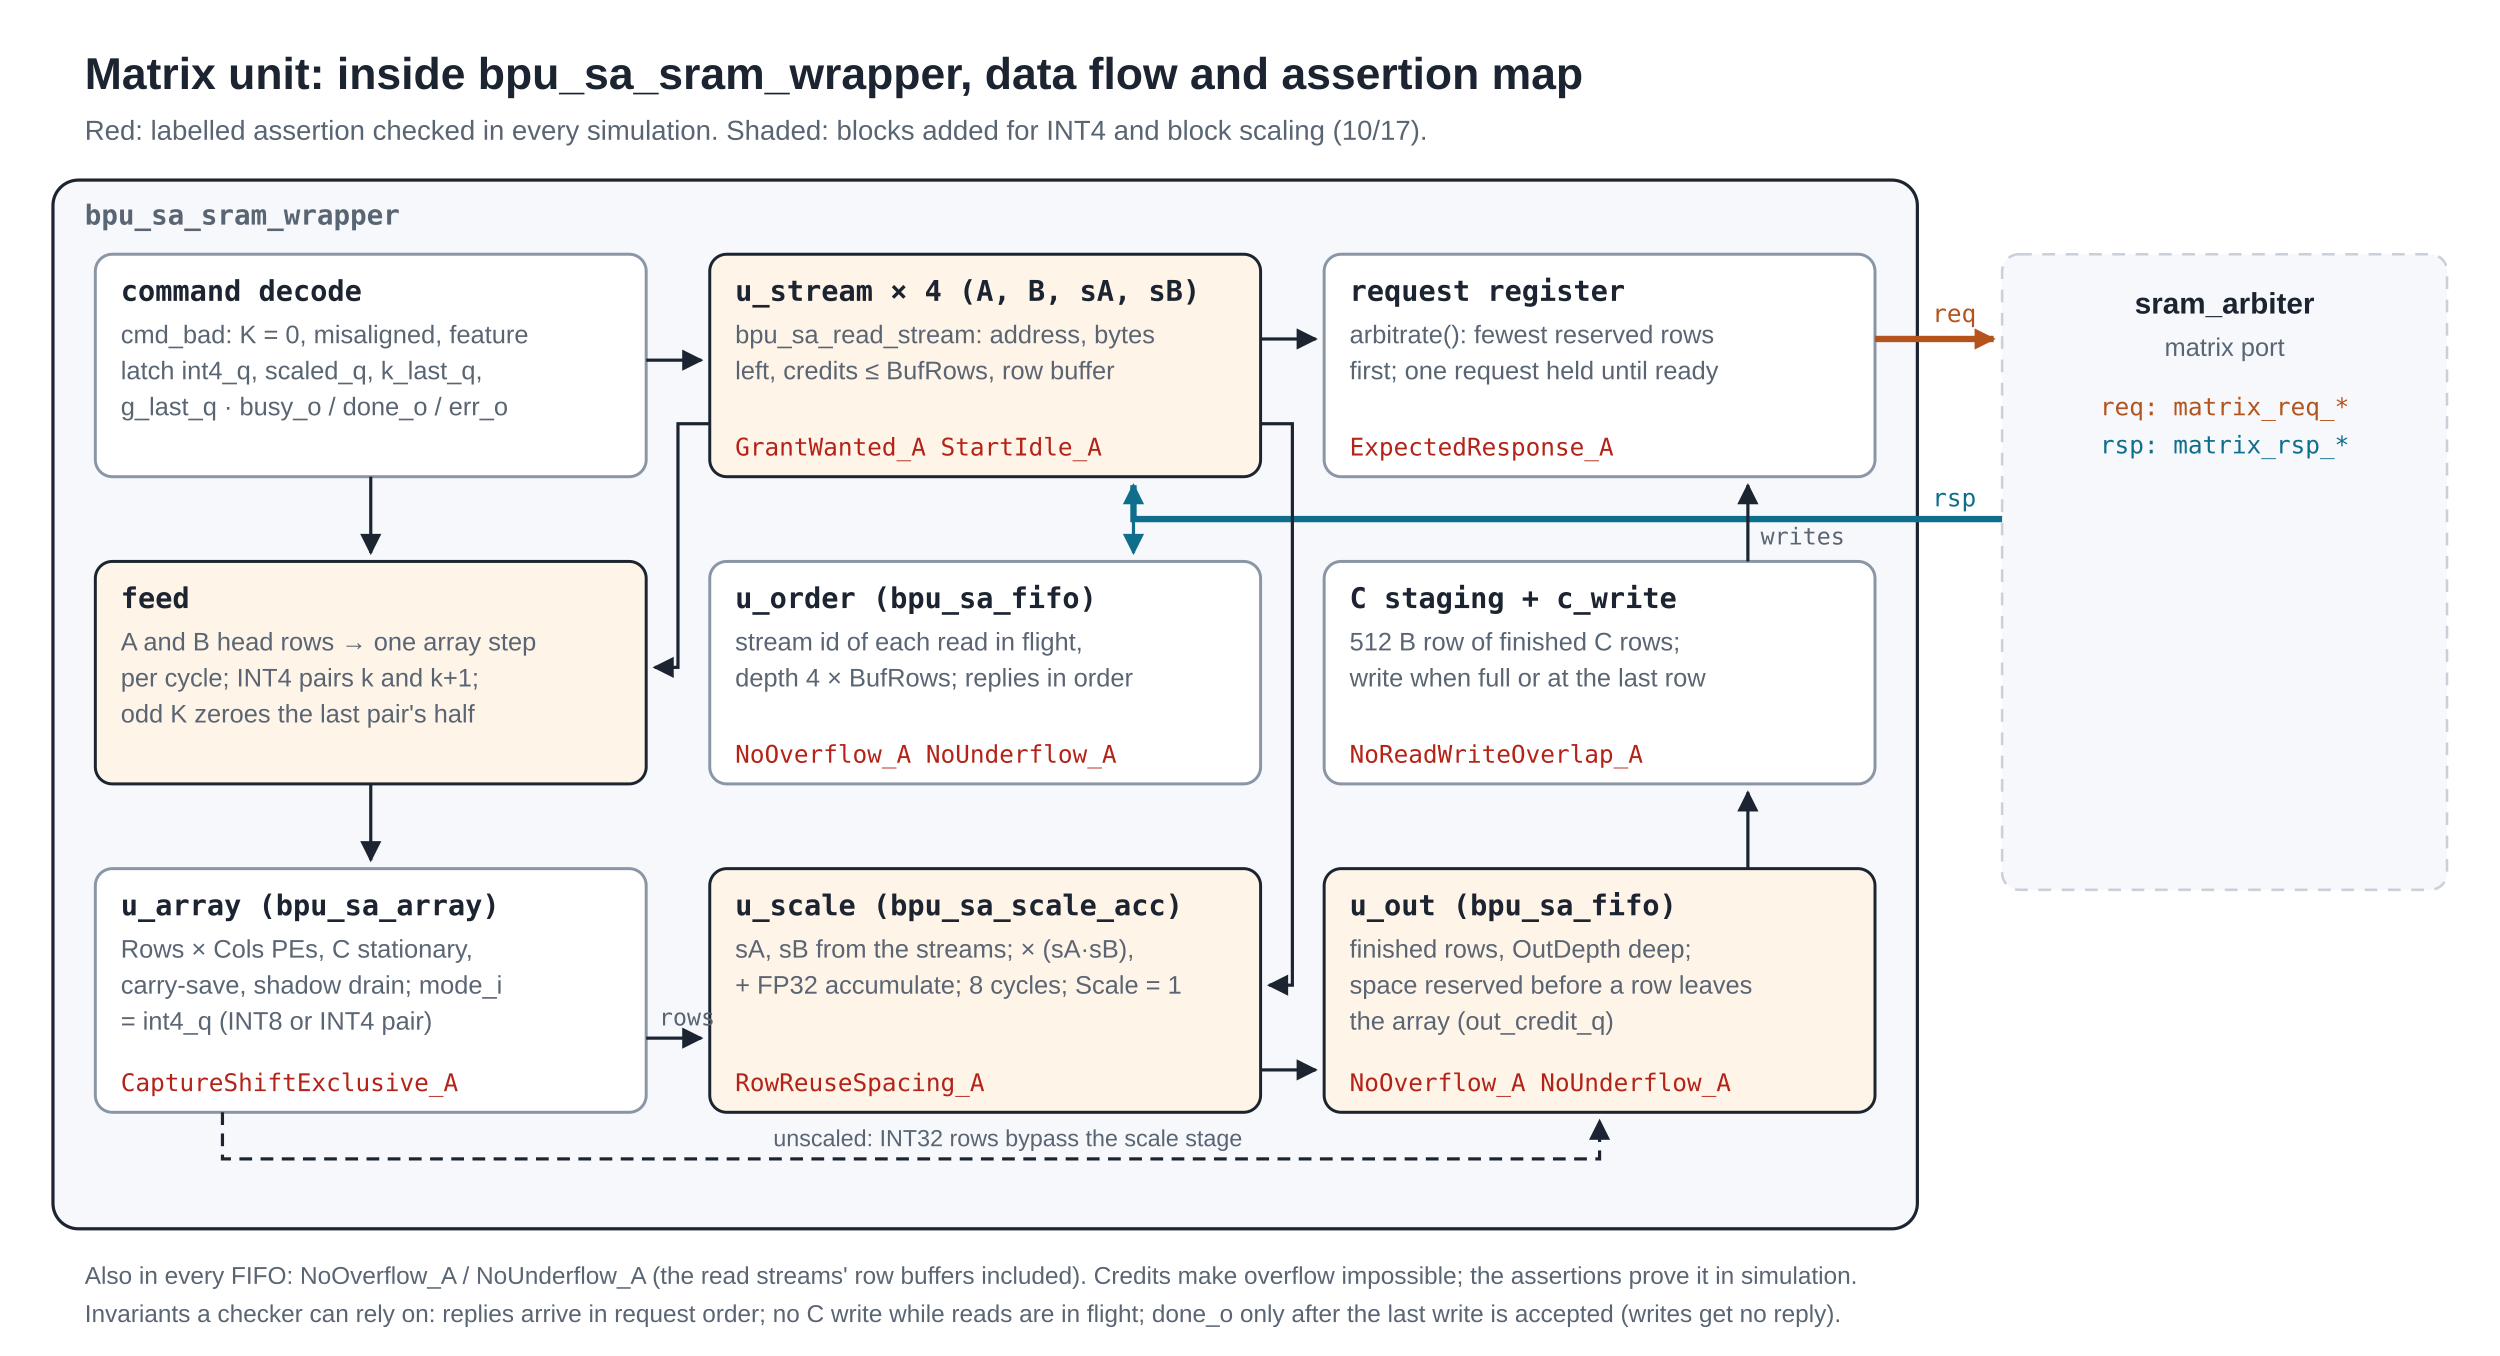
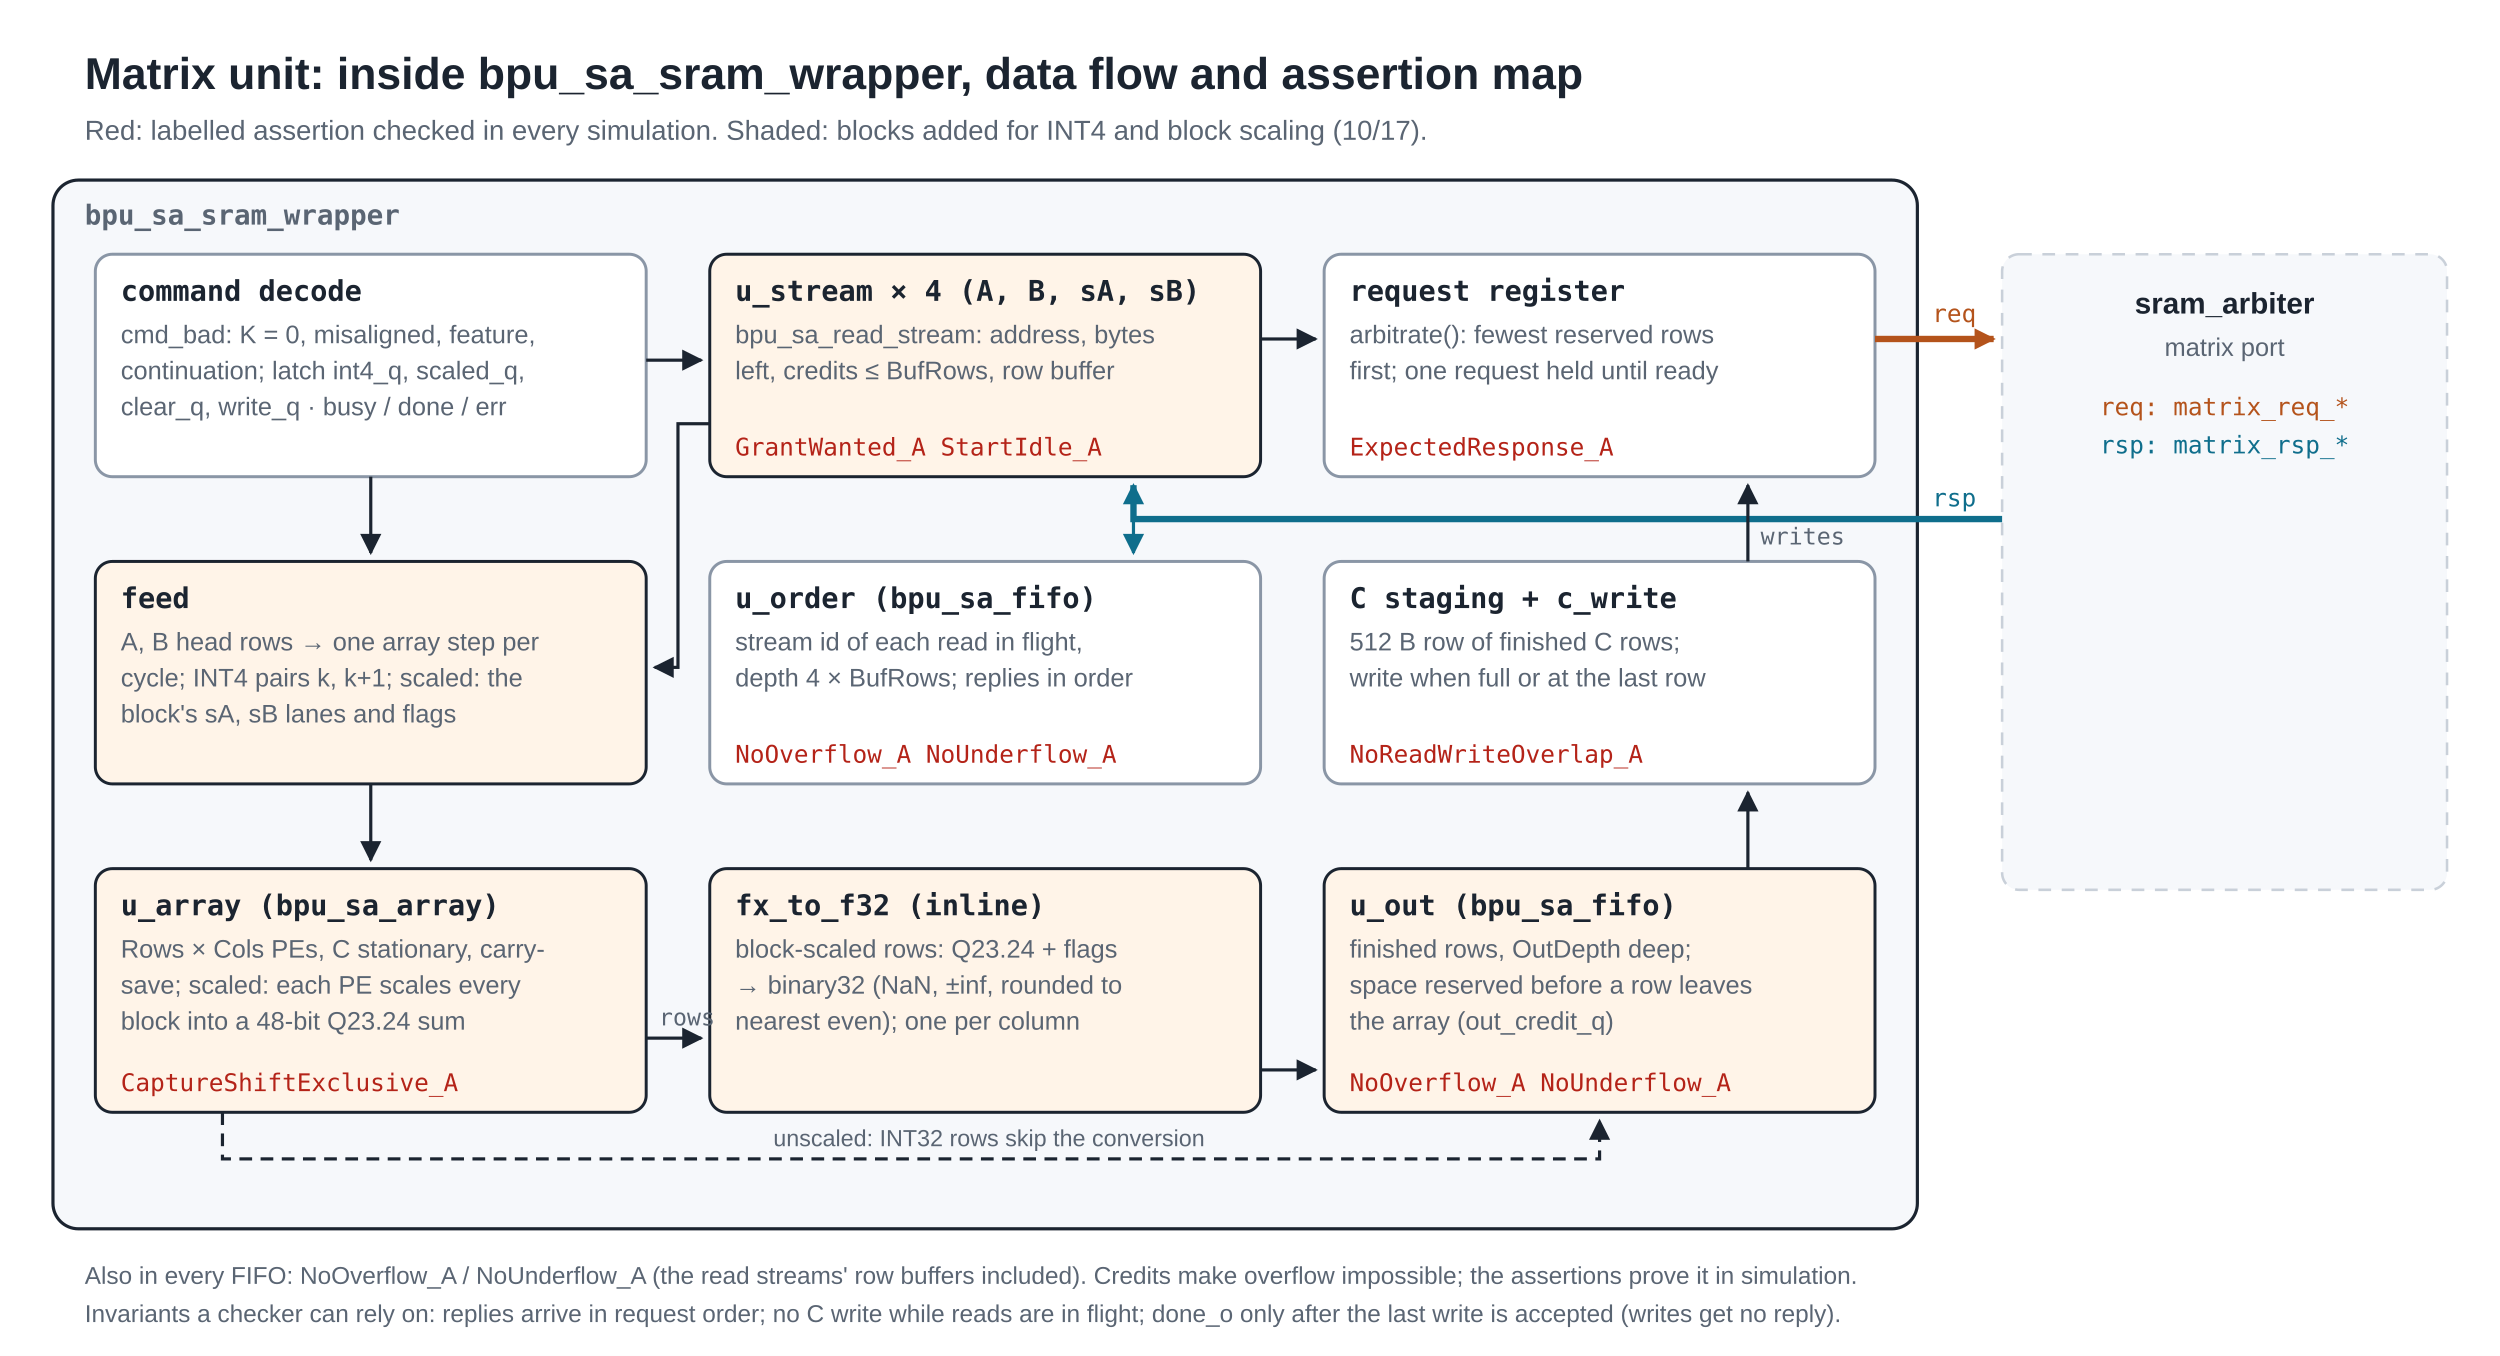
<svg xmlns="http://www.w3.org/2000/svg" width="1180" height="640" viewBox="0 0 1180 640" role="img">
  <defs>
    <marker id="ain" viewBox="0 0 10 10" refX="9" refY="5" markerWidth="10" markerHeight="10" markerUnits="userSpaceOnUse" orient="auto">
      <path d="M0 0L10 5L0 10z" fill="#0f6e8c" />
    </marker>
    <marker id="aout" viewBox="0 0 10 10" refX="9" refY="5" markerWidth="10" markerHeight="10" markerUnits="userSpaceOnUse" orient="auto">
      <path d="M0 0L10 5L0 10z" fill="#b4531b" />
    </marker>
    <marker id="aink" viewBox="0 0 10 10" refX="9" refY="5" markerWidth="10" markerHeight="10" markerUnits="userSpaceOnUse" orient="auto">
      <path d="M0 0L10 5L0 10z" fill="#1b2430" />
    </marker>
  </defs>
  <rect width="1180" height="640" fill="#ffffff" />
  <text x="40" y="42" font-family="Segoe UI, Helvetica Neue, Arial, sans-serif" font-size="21" fill="#1b2430" font-weight="bold" text-anchor="start">Matrix unit: inside bpu_sa_sram_wrapper, data flow and assertion map</text>
  <text x="40" y="66" font-family="Segoe UI, Helvetica Neue, Arial, sans-serif" font-size="13" fill="#5a6573" font-weight="normal" text-anchor="start">Red: labelled assertion checked in every simulation. Shaded: blocks added for INT4 and block scaling (10/17).</text>
  <rect x="25" y="85" width="880" height="495" rx="12" fill="#f6f8fb" stroke="#1b2430" stroke-width="1.5" />
  <text x="40" y="106" font-family="Consolas, Menlo, DejaVu Sans Mono, monospace" font-size="13" fill="#5a6573" font-weight="bold" text-anchor="start">bpu_sa_sram_wrapper</text>
  <rect x="945" y="120" width="210" height="300" rx="8" fill="#f6f8fb" stroke="#c9d0d9" stroke-width="1.2" stroke-dasharray="6 5" />
  <text x="1050" y="148" font-family="Segoe UI, Helvetica Neue, Arial, sans-serif" font-size="14" fill="#1b2430" font-weight="bold" text-anchor="middle">sram_arbiter</text>
  <text x="1050" y="168" font-family="Segoe UI, Helvetica Neue, Arial, sans-serif" font-size="12" fill="#5a6573" font-weight="normal" text-anchor="middle">matrix port</text>
  <text x="1050" y="196" font-family="Consolas, Menlo, DejaVu Sans Mono, monospace" font-size="11.5" fill="#b4531b" font-weight="normal" text-anchor="middle">req: matrix_req_*</text>
  <text x="1050" y="214" font-family="Consolas, Menlo, DejaVu Sans Mono, monospace" font-size="11.5" fill="#0f6e8c" font-weight="normal" text-anchor="middle">rsp: matrix_rsp_*</text>
  <rect x="45" y="120" width="260" height="105" rx="8" fill="#ffffff" stroke="#8a96a6" stroke-width="1.4" />
  <text x="57" y="142" font-family="Consolas, Menlo, DejaVu Sans Mono, monospace" font-size="13.5" fill="#1b2430" font-weight="bold" text-anchor="start">command decode</text>
-   <text x="57" y="162" font-family="Segoe UI, Helvetica Neue, Arial, sans-serif" font-size="12" fill="#5a6573" font-weight="normal" text-anchor="start">cmd_bad: K = 0, misaligned, feature</text>
-   <text x="57" y="179" font-family="Segoe UI, Helvetica Neue, Arial, sans-serif" font-size="12" fill="#5a6573" font-weight="normal" text-anchor="start">latch int4_q, scaled_q, k_last_q,</text>
-   <text x="57" y="196" font-family="Segoe UI, Helvetica Neue, Arial, sans-serif" font-size="12" fill="#5a6573" font-weight="normal" text-anchor="start">g_last_q · busy_o / done_o / err_o</text>
+   <text x="57" y="162" font-family="Segoe UI, Helvetica Neue, Arial, sans-serif" font-size="12" fill="#5a6573" font-weight="normal" text-anchor="start">cmd_bad: K = 0, misaligned, feature,</text>
+   <text x="57" y="179" font-family="Segoe UI, Helvetica Neue, Arial, sans-serif" font-size="12" fill="#5a6573" font-weight="normal" text-anchor="start">continuation; latch int4_q, scaled_q,</text>
+   <text x="57" y="196" font-family="Segoe UI, Helvetica Neue, Arial, sans-serif" font-size="12" fill="#5a6573" font-weight="normal" text-anchor="start">clear_q, write_q · busy / done / err</text>
  <rect x="335" y="120" width="260" height="105" rx="8" fill="#fff4e8" stroke="#1b2430" stroke-width="1.4" />
  <text x="347" y="142" font-family="Consolas, Menlo, DejaVu Sans Mono, monospace" font-size="13.5" fill="#1b2430" font-weight="bold" text-anchor="start">u_stream × 4 (A, B, sA, sB)</text>
  <text x="347" y="162" font-family="Segoe UI, Helvetica Neue, Arial, sans-serif" font-size="12" fill="#5a6573" font-weight="normal" text-anchor="start">bpu_sa_read_stream: address, bytes</text>
  <text x="347" y="179" font-family="Segoe UI, Helvetica Neue, Arial, sans-serif" font-size="12" fill="#5a6573" font-weight="normal" text-anchor="start">left, credits ≤ BufRows, row buffer</text>
  <text x="347" y="215" font-family="Consolas, Menlo, DejaVu Sans Mono, monospace" font-size="11.5" fill="#b42318" font-weight="normal" text-anchor="start">GrantWanted_A  StartIdle_A</text>
  <rect x="625" y="120" width="260" height="105" rx="8" fill="#ffffff" stroke="#8a96a6" stroke-width="1.4" />
  <text x="637" y="142" font-family="Consolas, Menlo, DejaVu Sans Mono, monospace" font-size="13.5" fill="#1b2430" font-weight="bold" text-anchor="start">request register</text>
  <text x="637" y="162" font-family="Segoe UI, Helvetica Neue, Arial, sans-serif" font-size="12" fill="#5a6573" font-weight="normal" text-anchor="start">arbitrate(): fewest reserved rows</text>
  <text x="637" y="179" font-family="Segoe UI, Helvetica Neue, Arial, sans-serif" font-size="12" fill="#5a6573" font-weight="normal" text-anchor="start">first; one request held until ready</text>
  <text x="637" y="215" font-family="Consolas, Menlo, DejaVu Sans Mono, monospace" font-size="11.5" fill="#b42318" font-weight="normal" text-anchor="start">ExpectedResponse_A</text>
  <rect x="45" y="265" width="260" height="105" rx="8" fill="#fff4e8" stroke="#1b2430" stroke-width="1.4" />
  <text x="57" y="287" font-family="Consolas, Menlo, DejaVu Sans Mono, monospace" font-size="13.5" fill="#1b2430" font-weight="bold" text-anchor="start">feed</text>
-   <text x="57" y="307" font-family="Segoe UI, Helvetica Neue, Arial, sans-serif" font-size="12" fill="#5a6573" font-weight="normal" text-anchor="start">A and B head rows → one array step</text>
-   <text x="57" y="324" font-family="Segoe UI, Helvetica Neue, Arial, sans-serif" font-size="12" fill="#5a6573" font-weight="normal" text-anchor="start">per cycle; INT4 pairs k and k+1;</text>
-   <text x="57" y="341" font-family="Segoe UI, Helvetica Neue, Arial, sans-serif" font-size="12" fill="#5a6573" font-weight="normal" text-anchor="start">odd K zeroes the last pair's half</text>
+   <text x="57" y="307" font-family="Segoe UI, Helvetica Neue, Arial, sans-serif" font-size="12" fill="#5a6573" font-weight="normal" text-anchor="start">A, B head rows → one array step per</text>
+   <text x="57" y="324" font-family="Segoe UI, Helvetica Neue, Arial, sans-serif" font-size="12" fill="#5a6573" font-weight="normal" text-anchor="start">cycle; INT4 pairs k, k+1; scaled: the</text>
+   <text x="57" y="341" font-family="Segoe UI, Helvetica Neue, Arial, sans-serif" font-size="12" fill="#5a6573" font-weight="normal" text-anchor="start">block's sA, sB lanes and flags</text>
  <rect x="335" y="265" width="260" height="105" rx="8" fill="#ffffff" stroke="#8a96a6" stroke-width="1.4" />
  <text x="347" y="287" font-family="Consolas, Menlo, DejaVu Sans Mono, monospace" font-size="13.5" fill="#1b2430" font-weight="bold" text-anchor="start">u_order (bpu_sa_fifo)</text>
  <text x="347" y="307" font-family="Segoe UI, Helvetica Neue, Arial, sans-serif" font-size="12" fill="#5a6573" font-weight="normal" text-anchor="start">stream id of each read in flight,</text>
  <text x="347" y="324" font-family="Segoe UI, Helvetica Neue, Arial, sans-serif" font-size="12" fill="#5a6573" font-weight="normal" text-anchor="start">depth 4 × BufRows; replies in order</text>
  <text x="347" y="360" font-family="Consolas, Menlo, DejaVu Sans Mono, monospace" font-size="11.5" fill="#b42318" font-weight="normal" text-anchor="start">NoOverflow_A  NoUnderflow_A</text>
  <rect x="625" y="265" width="260" height="105" rx="8" fill="#ffffff" stroke="#8a96a6" stroke-width="1.4" />
  <text x="637" y="287" font-family="Consolas, Menlo, DejaVu Sans Mono, monospace" font-size="13.5" fill="#1b2430" font-weight="bold" text-anchor="start">C staging + c_write</text>
  <text x="637" y="307" font-family="Segoe UI, Helvetica Neue, Arial, sans-serif" font-size="12" fill="#5a6573" font-weight="normal" text-anchor="start">512 B row of finished C rows;</text>
  <text x="637" y="324" font-family="Segoe UI, Helvetica Neue, Arial, sans-serif" font-size="12" fill="#5a6573" font-weight="normal" text-anchor="start">write when full or at the last row</text>
  <text x="637" y="360" font-family="Consolas, Menlo, DejaVu Sans Mono, monospace" font-size="11.5" fill="#b42318" font-weight="normal" text-anchor="start">NoReadWriteOverlap_A</text>
-   <rect x="45" y="410" width="260" height="115" rx="8" fill="#ffffff" stroke="#8a96a6" stroke-width="1.4" />
+   <rect x="45" y="410" width="260" height="115" rx="8" fill="#fff4e8" stroke="#1b2430" stroke-width="1.4" />
  <text x="57" y="432" font-family="Consolas, Menlo, DejaVu Sans Mono, monospace" font-size="13.5" fill="#1b2430" font-weight="bold" text-anchor="start">u_array (bpu_sa_array)</text>
-   <text x="57" y="452" font-family="Segoe UI, Helvetica Neue, Arial, sans-serif" font-size="12" fill="#5a6573" font-weight="normal" text-anchor="start">Rows × Cols PEs, C stationary,</text>
-   <text x="57" y="469" font-family="Segoe UI, Helvetica Neue, Arial, sans-serif" font-size="12" fill="#5a6573" font-weight="normal" text-anchor="start">carry-save, shadow drain; mode_i</text>
-   <text x="57" y="486" font-family="Segoe UI, Helvetica Neue, Arial, sans-serif" font-size="12" fill="#5a6573" font-weight="normal" text-anchor="start">= int4_q (INT8 or INT4 pair)</text>
+   <text x="57" y="452" font-family="Segoe UI, Helvetica Neue, Arial, sans-serif" font-size="12" fill="#5a6573" font-weight="normal" text-anchor="start">Rows × Cols PEs, C stationary, carry-</text>
+   <text x="57" y="469" font-family="Segoe UI, Helvetica Neue, Arial, sans-serif" font-size="12" fill="#5a6573" font-weight="normal" text-anchor="start">save; scaled: each PE scales every</text>
+   <text x="57" y="486" font-family="Segoe UI, Helvetica Neue, Arial, sans-serif" font-size="12" fill="#5a6573" font-weight="normal" text-anchor="start">block into a 48-bit Q23.24 sum</text>
  <text x="57" y="515" font-family="Consolas, Menlo, DejaVu Sans Mono, monospace" font-size="11.5" fill="#b42318" font-weight="normal" text-anchor="start">CaptureShiftExclusive_A</text>
  <rect x="335" y="410" width="260" height="115" rx="8" fill="#fff4e8" stroke="#1b2430" stroke-width="1.4" />
-   <text x="347" y="432" font-family="Consolas, Menlo, DejaVu Sans Mono, monospace" font-size="13.5" fill="#1b2430" font-weight="bold" text-anchor="start">u_scale (bpu_sa_scale_acc)</text>
-   <text x="347" y="452" font-family="Segoe UI, Helvetica Neue, Arial, sans-serif" font-size="12" fill="#5a6573" font-weight="normal" text-anchor="start">sA, sB from the streams; × (sA·sB),</text>
-   <text x="347" y="469" font-family="Segoe UI, Helvetica Neue, Arial, sans-serif" font-size="12" fill="#5a6573" font-weight="normal" text-anchor="start">+ FP32 accumulate; 8 cycles; Scale = 1</text>
-   <text x="347" y="515" font-family="Consolas, Menlo, DejaVu Sans Mono, monospace" font-size="11.5" fill="#b42318" font-weight="normal" text-anchor="start">RowReuseSpacing_A</text>
+   <text x="347" y="432" font-family="Consolas, Menlo, DejaVu Sans Mono, monospace" font-size="13.5" fill="#1b2430" font-weight="bold" text-anchor="start">fx_to_f32 (inline)</text>
+   <text x="347" y="452" font-family="Segoe UI, Helvetica Neue, Arial, sans-serif" font-size="12" fill="#5a6573" font-weight="normal" text-anchor="start">block-scaled rows: Q23.24 + flags</text>
+   <text x="347" y="469" font-family="Segoe UI, Helvetica Neue, Arial, sans-serif" font-size="12" fill="#5a6573" font-weight="normal" text-anchor="start">→ binary32 (NaN, ±inf, rounded to</text>
+   <text x="347" y="486" font-family="Segoe UI, Helvetica Neue, Arial, sans-serif" font-size="12" fill="#5a6573" font-weight="normal" text-anchor="start">nearest even); one per column</text>
  <rect x="625" y="410" width="260" height="115" rx="8" fill="#fff4e8" stroke="#1b2430" stroke-width="1.4" />
  <text x="637" y="432" font-family="Consolas, Menlo, DejaVu Sans Mono, monospace" font-size="13.5" fill="#1b2430" font-weight="bold" text-anchor="start">u_out (bpu_sa_fifo)</text>
  <text x="637" y="452" font-family="Segoe UI, Helvetica Neue, Arial, sans-serif" font-size="12" fill="#5a6573" font-weight="normal" text-anchor="start">finished rows, OutDepth deep;</text>
  <text x="637" y="469" font-family="Segoe UI, Helvetica Neue, Arial, sans-serif" font-size="12" fill="#5a6573" font-weight="normal" text-anchor="start">space reserved before a row leaves</text>
  <text x="637" y="486" font-family="Segoe UI, Helvetica Neue, Arial, sans-serif" font-size="12" fill="#5a6573" font-weight="normal" text-anchor="start">the array (out_credit_q)</text>
  <text x="637" y="515" font-family="Consolas, Menlo, DejaVu Sans Mono, monospace" font-size="11.5" fill="#b42318" font-weight="normal" text-anchor="start">NoOverflow_A  NoUnderflow_A</text>
  <polyline points="305,170 331,170" fill="none" stroke="#1b2430" stroke-width="1.5" marker-end="url(#aink)" />
  <polyline points="175,225 175,261" fill="none" stroke="#1b2430" stroke-width="1.5" marker-end="url(#aink)" />
  <polyline points="595,160 621,160" fill="none" stroke="#1b2430" stroke-width="1.5" marker-end="url(#aink)" />
  <polyline points="885,160 941,160" fill="none" stroke="#b4531b" stroke-width="3" marker-end="url(#aout)" />
  <text x="912" y="152" font-family="Consolas, Menlo, DejaVu Sans Mono, monospace" font-size="11.5" fill="#b4531b" font-weight="normal" text-anchor="start">req</text>
  <polyline points="945,245 535,245 535,229" fill="none" stroke="#0f6e8c" stroke-width="3" marker-end="url(#ain)" />
  <polyline points="535,245 535,261" fill="none" stroke="#0f6e8c" stroke-width="1.5" marker-end="url(#ain)" />
  <text x="912" y="239" font-family="Consolas, Menlo, DejaVu Sans Mono, monospace" font-size="11.5" fill="#0f6e8c" font-weight="normal" text-anchor="start">rsp</text>
  <polyline points="335,200 320,200 320,315 309,315" fill="none" stroke="#1b2430" stroke-width="1.5" marker-end="url(#aink)" />
-   <polyline points="595,200 610,200 610,465 599,465" fill="none" stroke="#1b2430" stroke-width="1.5" marker-end="url(#aink)" />
  <polyline points="175,370 175,406" fill="none" stroke="#1b2430" stroke-width="1.5" marker-end="url(#aink)" />
  <polyline points="305,490 331,490" fill="none" stroke="#1b2430" stroke-width="1.5" marker-end="url(#aink)" />
  <text x="311" y="484" font-family="Consolas, Menlo, DejaVu Sans Mono, monospace" font-size="11" fill="#5a6573" font-weight="normal" text-anchor="start">rows</text>
  <polyline points="595,505 621,505" fill="none" stroke="#1b2430" stroke-width="1.5" marker-end="url(#aink)" />
  <polyline points="105,525 105,547 755,547 755,529" fill="none" stroke="#1b2430" stroke-width="1.5" marker-end="url(#aink)" stroke-dasharray="6 4" />
-   <text x="365" y="541" font-family="Segoe UI, Helvetica Neue, Arial, sans-serif" font-size="11" fill="#5a6573" font-weight="normal" text-anchor="start">unscaled: INT32 rows bypass the scale stage</text>
+   <text x="365" y="541" font-family="Segoe UI, Helvetica Neue, Arial, sans-serif" font-size="11" fill="#5a6573" font-weight="normal" text-anchor="start">unscaled: INT32 rows skip the conversion</text>
  <polyline points="825,410 825,374" fill="none" stroke="#1b2430" stroke-width="1.5" marker-end="url(#aink)" />
  <polyline points="825,265 825,229" fill="none" stroke="#1b2430" stroke-width="1.5" marker-end="url(#aink)" />
  <text x="831" y="257" font-family="Consolas, Menlo, DejaVu Sans Mono, monospace" font-size="11" fill="#5a6573" font-weight="normal" text-anchor="start">writes</text>
  <text x="40" y="606" font-family="Segoe UI, Helvetica Neue, Arial, sans-serif" font-size="11.5" fill="#5a6573" font-weight="normal" text-anchor="start">Also in every FIFO: NoOverflow_A / NoUnderflow_A (the read streams' row buffers included). Credits make overflow impossible; the assertions prove it in simulation.</text>
  <text x="40" y="624" font-family="Segoe UI, Helvetica Neue, Arial, sans-serif" font-size="11.5" fill="#5a6573" font-weight="normal" text-anchor="start">Invariants a checker can rely on: replies arrive in request order; no C write while reads are in flight; done_o only after the last write is accepted (writes get no reply).</text>
</svg>
